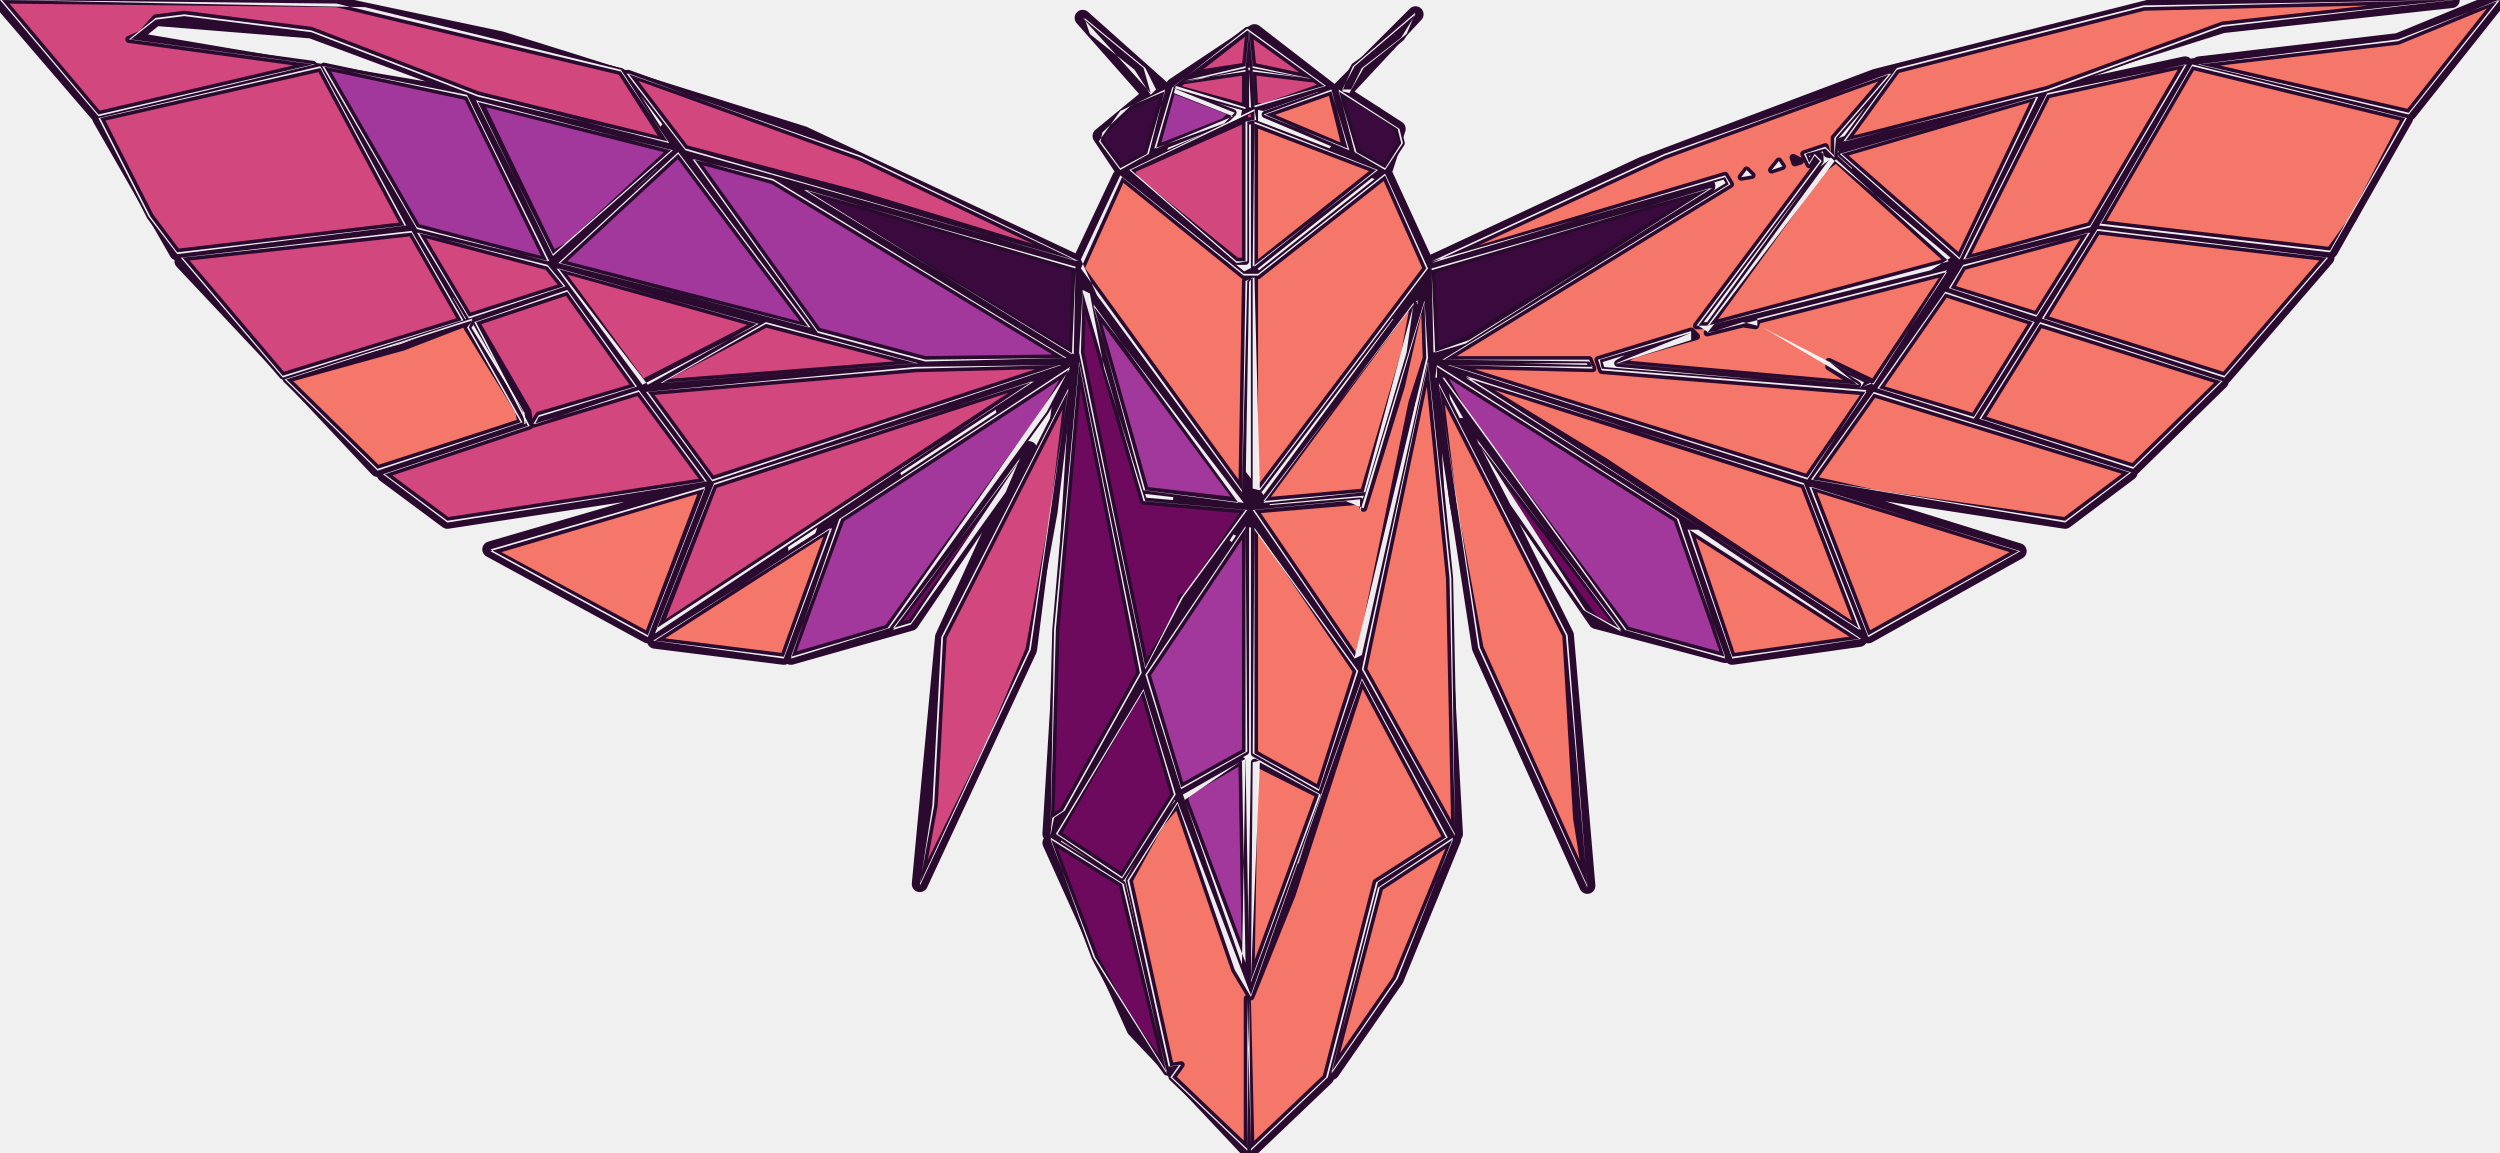
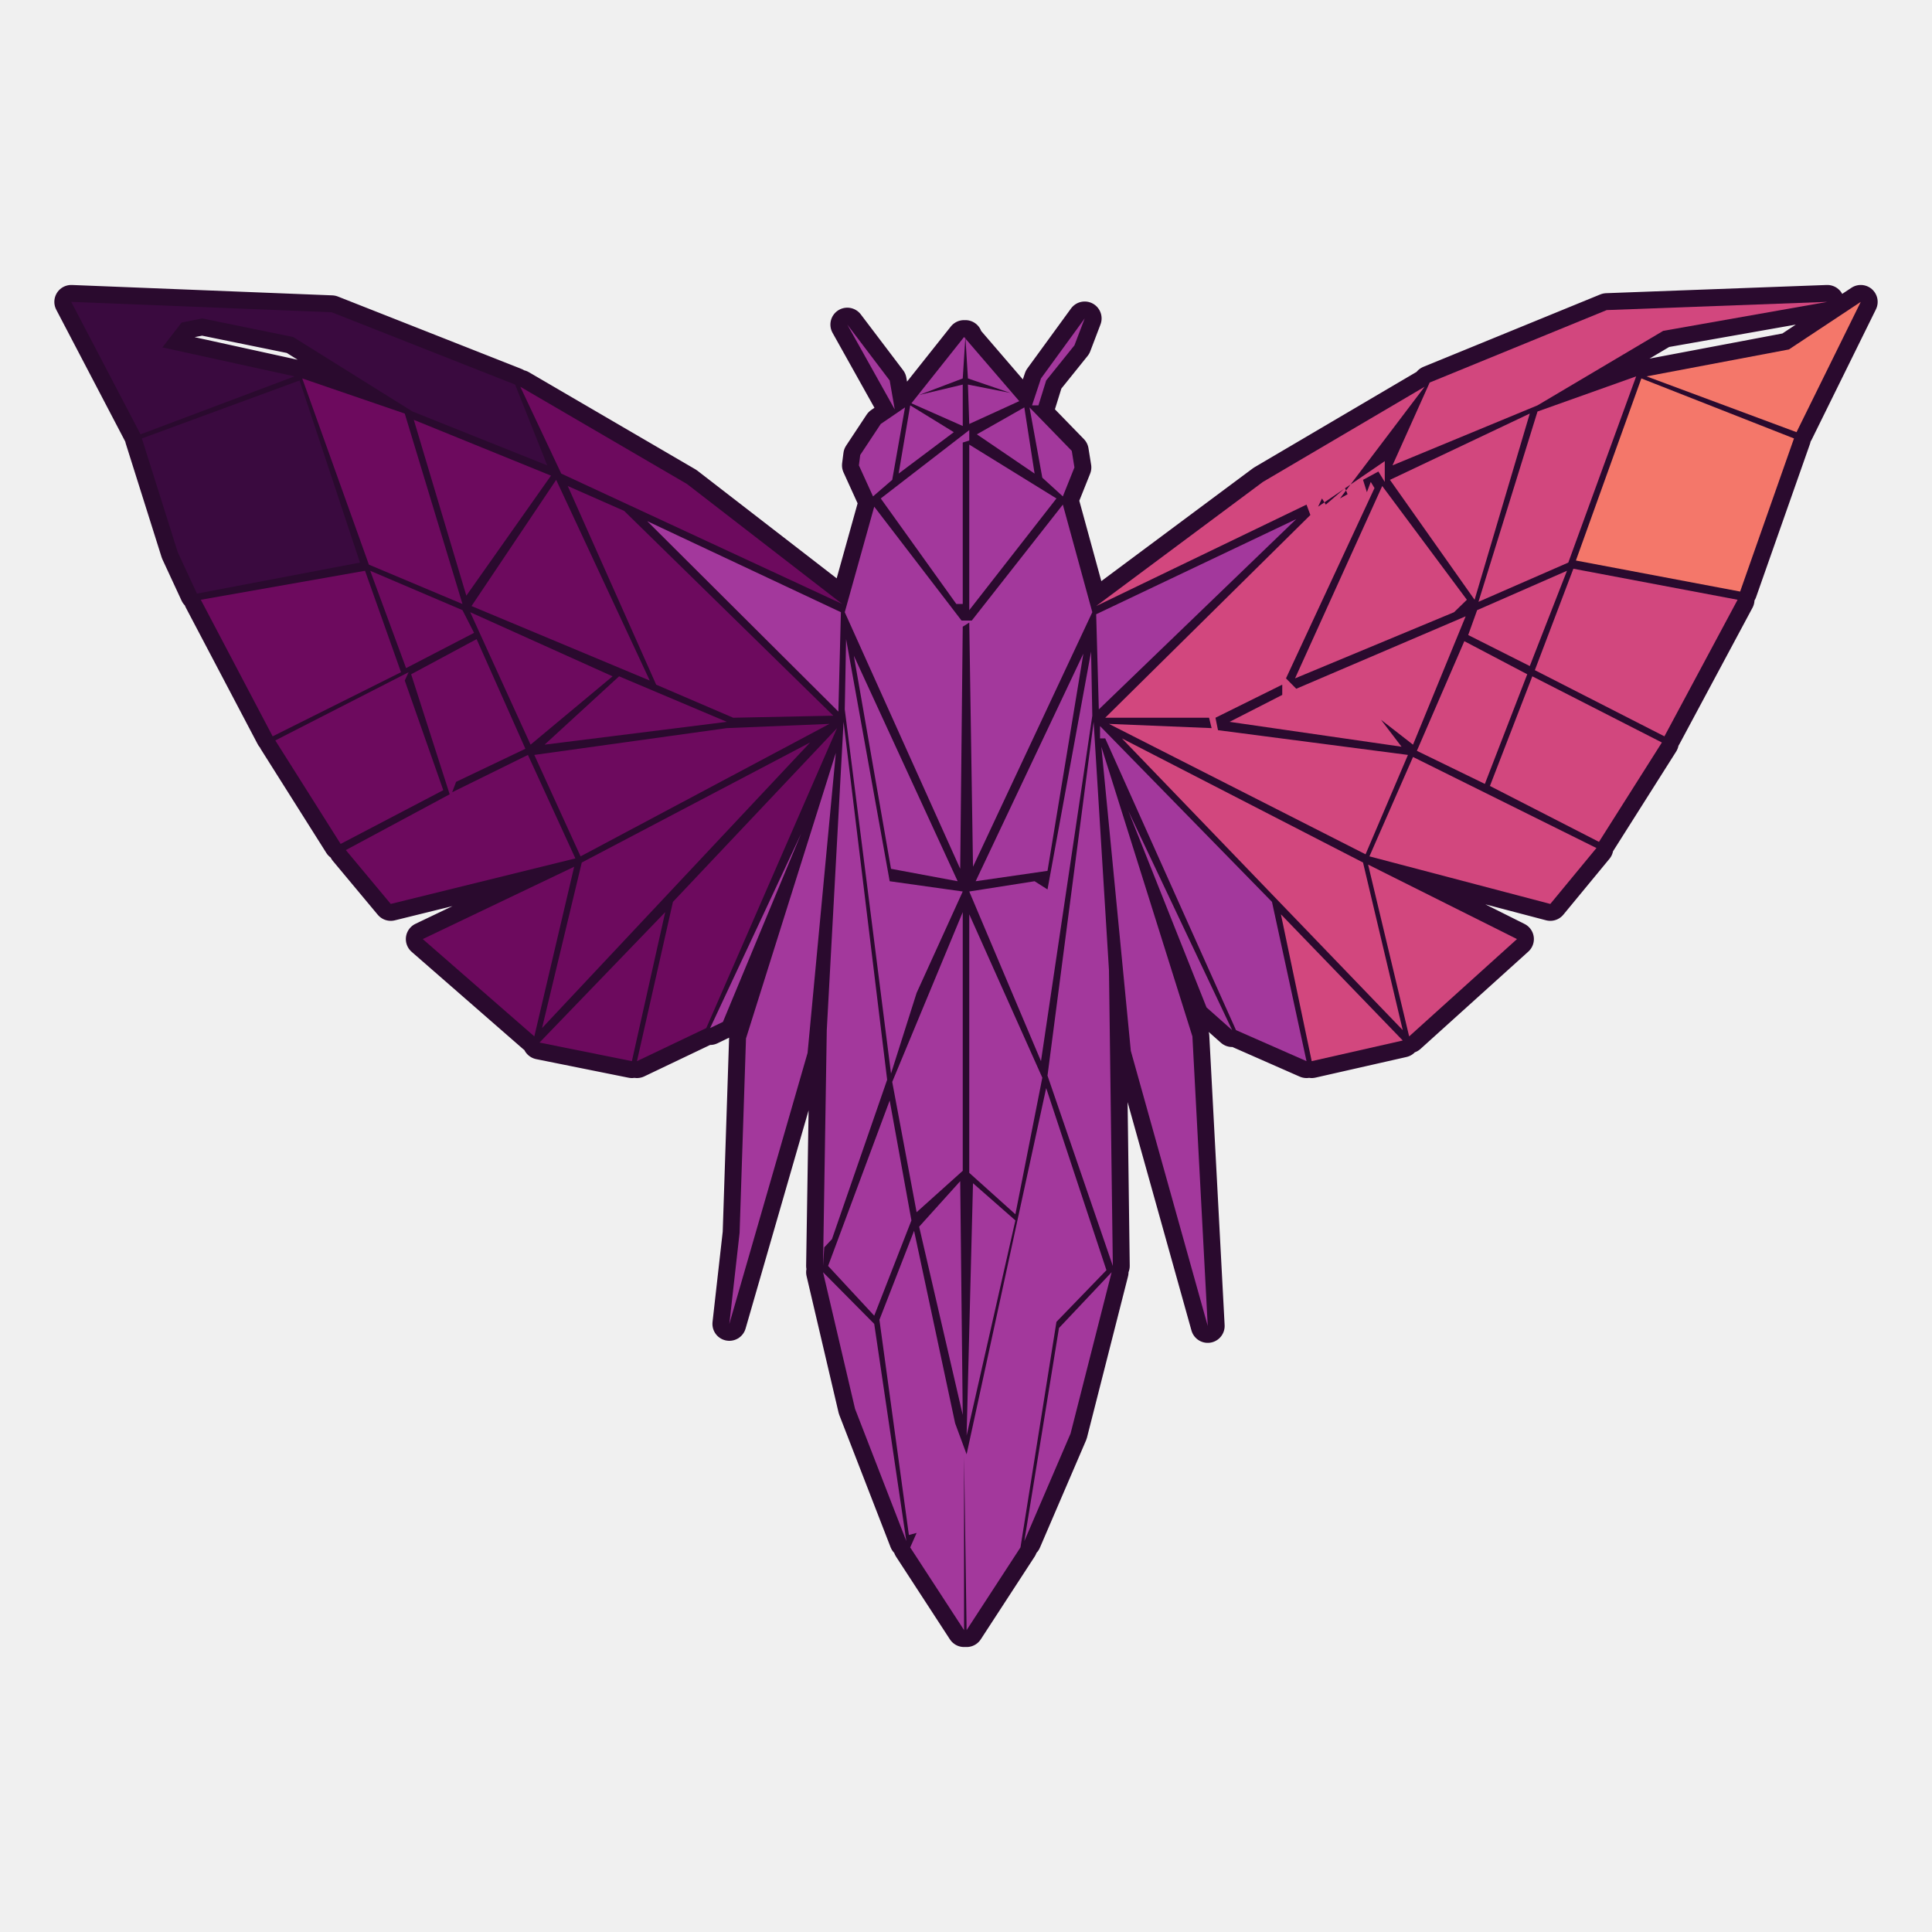
- <svg xmlns="http://www.w3.org/2000/svg" viewBox="0 0 1397 644" width="1397" height="644" role="img" aria-hidden="true">
-   <path id="outline" d="M0 0 L55 64 L168 39 L56 66 L99 141 L227 127 L192 56 L252 162 L230 130 L102 146 L211 262 L286 238 L215 265 L250 291 L394 269 L304 147 L238 130 L306 146 L261 54 L72 22 L87 10 L174 17 L279 56 L266 57 L310 145 L352 110 L313 147 L452 183 L379 86 L371 92 L375 84 L281 56 L371 80 L373 73 L387 85 L443 100 L589 193 L432 101 L384 87 L457 185 L522 202 L595 200 L586 195 L599 198 L604 150 L703 280 L759 371 L773 320 L762 376 L813 466 L796 157 L780 174 L797 148 L774 98 L747 85 L754 82 L745 52 L701 18 L656 48 L647 87 L626 99 L602 150 L448 105 L602 147 L449 75 L280 22 L181 1 Z M604 156 L604 197 L640 373 L685 306 L641 379 L697 549 L697 534 L699 548 L725 487 L700 556 L639 384 L632 386 L637 375 L603 203 L587 466 L631 395 L587 471 L634 575 L698 643 L741 602 L767 499 L744 599 L780 547 L812 469 L768 498 L808 465 L761 380 L736 448 L758 375 L699 287 L692 295 L696 285 L660 279 L695 281 Z M1370 0 L1214 1 L1048 43 L918 92 L800 147 L954 104 L800 151 L802 197 L952 109 L807 201 L1008 267 L1019 256 L1017 270 L1154 291 L1190 264 L1049 220 L1018 255 L1092 150 L959 182 L1092 146 L1039 96 L1095 144 L1138 54 L1030 81 L1242 14 Z M595 205 L561 229 L586 209 L399 271 L366 353 L436 307 L366 358 L438 367 L463 290 L499 266 L468 293 L442 367 L509 348 L575 251 L527 356 L514 494 L575 363 Z M803 205 L827 362 L887 495 L875 355 L817 238 L892 347 L964 366 L937 290 L821 212 L1039 352 L1008 271 Z M1344 66 L1226 37 L1210 62 L1221 36 L1147 52 L1098 145 L1168 126 L1208 61 L1174 126 L1302 140 Z M1142 178 L1243 210 L1300 144 L1172 129 Z M592 204 L362 219 L398 268 Z M1107 234 L1192 261 L1241 213 L1140 181 Z M312 150 L362 215 L512 203 Z M394 272 L274 307 L362 355 Z M1012 272 L1044 355 L1128 308 Z M1396 0 L1340 23 L1229 36 L1346 63 Z M1087 164 L1050 217 L1103 233 L1136 180 Z M941 292 L968 367 L1039 357 Z M1167 130 L1097 149 L1089 162 L1138 176 Z M605 10 L643 53 L615 76 L627 94 L641 86 L651 51 Z M791 8 L748 51 L758 85 L774 94 L781 72 L750 52 Z" fill="none" stroke="#2a0a2e" stroke-width="9" stroke-linejoin="round" stroke-linecap="round" />
-   <path id="band-4" d="M812 469 L771 496 L744 599 L780 547 Z M701 426 L699 548 L737 444 Z M761 380 L722 500 L699 557 L690 542 L658 449 L648 461 L631 492 L654 596 L660 595 L655 602 L697 642 L697 558 L699 642 L741 602 L769 493 L808 468 Z M944 296 L968 367 L1039 357 Z M701 296 L701 421 L737 441 L758 375 L705 297 Z M464 295 L366 358 L438 367 Z M393 273 L275 308 L362 355 Z M1012 272 L1044 355 L1128 308 Z M1013 268 L1049 276 L1154 291 L1190 264 L1047 220 Z M804 215 L812 281 L827 362 L887 495 L881 457 L875 355 Z M820 211 L897 258 L1039 352 L1008 271 Z M798 203 L762 374 L813 466 L810 323 Z M1107 234 L1192 261 L1241 213 L1140 181 Z M291 236 L290 230 L261 183 L264 179 L225 194 L160 212 L211 262 Z M790 170 L785 173 L706 280 L762 275 L785 197 Z M796 169 L793 172 L783 216 L762 284 L760 280 L701 285 L757 367 L760 366 L789 225 L797 200 Z M1087 164 L1050 217 L1103 233 L1136 180 Z M1167 130 L1097 149 L1090 161 L1138 176 Z M1142 178 L1243 210 L1300 144 L1172 129 Z M774 98 L703 154 L701 151 L695 154 L627 99 L604 150 L694 274 L696 157 L698 154 L701 155 L701 273 L704 273 L797 150 Z M769 95 L701 69 L701 149 Z M1138 54 L1029 86 L1095 144 Z M752 83 L744 51 L707 64 Z M1056 41 L930 87 L800 147 L964 98 L967 103 L807 201 L888 201 L890 206 L810 204 L1010 267 L1043 219 L895 207 L893 201 L945 185 L948 188 L913 198 L904 203 L1038 215 L1022 205 L1022 202 L1047 214 L1088 152 L982 179 L981 182 L974 181 L954 186 L958 181 L1089 146 L1026 89 L1018 95 L955 182 L948 182 L1017 90 L1017 87 L1014 87 L1011 92 L1008 86 L1020 82 L1021 86 L1025 87 L1025 77 Z M973 99 L976 95 L979 98 Z M994 90 L996 93 L990 95 Z M1002 88 L1006 90 L1003 91 Z M1174 125 L1302 140 L1315 122 L1344 66 L1225 37 Z M1221 36 L1144 53 L1098 145 L1168 126 Z M1396 0 L1340 23 L1229 36 L1346 63 Z M1370 0 L1198 4 L1060 39 L1031 79 L1144 50 L1242 14 Z" fill="#f4776a" stroke="#2a0a2e" stroke-width="4" stroke-linejoin="round" />
-   <path id="band-3" d="M597 218 L527 356 L522 450 L514 494 L554 413 L575 363 L589 286 Z M577 213 L399 271 L368 351 Z M592 204 L512 206 L362 219 L398 268 Z M370 214 L512 203 L428 181 L371 211 Z M394 269 L357 219 L298 237 L301 232 L355 216 L317 163 L266 180 L295 230 L296 238 L215 265 L250 291 Z M312 150 L359 214 L423 181 Z M234 130 L262 177 L315 160 L306 149 Z M258 179 L230 130 L102 144 L158 210 Z M701 62 L696 62 L695 67 L632 95 L634 100 L691 146 L696 146 L696 68 L701 67 Z M351 41 L383 83 L481 109 L602 146 L481 88 Z M179 38 L56 66 L84 121 L99 141 L226 126 Z M656 49 L696 60 L696 40 L662 45 L670 41 L696 37 L698 17 L700 37 L733 44 L700 40 L701 59 L706 60 L740 48 L697 17 Z M1 0 L55 64 L175 36 L72 22 L79 19 L87 10 L103 8 L174 17 L267 53 L372 79 L347 40 L188 2 Z" fill="#d2477e" stroke="#2a0a2e" stroke-width="4" stroke-linejoin="round" />
-   <path id="band-2" d="M694 425 L663 443 L662 447 L696 538 Z M696 295 L641 377 L660 440 L696 420 Z M598 206 L470 290 L442 367 L496 351 L584 230 Z M803 205 L803 211 L807 211 L819 232 L909 352 L964 367 L937 290 Z M611 171 L640 274 L692 280 Z M388 89 L457 185 L517 201 L595 200 L432 101 Z M313 147 L452 183 L379 86 Z M268 57 L309 142 L318 137 L375 84 Z M646 83 L684 68 L689 63 L655 50 Z M181 37 L233 127 L306 146 L261 54 Z" fill="#a3389c" stroke="#2a0a2e" stroke-width="4" stroke-linejoin="round" />
-   <path id="band-1" d="M587 469 L612 535 L629 567 L652 599 L627 494 Z M639 386 L635 388 L591 466 L627 490 L656 444 Z M570 257 L499 351 L509 348 L561 275 Z M825 246 L852 293 L892 347 L906 352 Z M603 203 L590 352 L587 466 L590 461 L588 457 L594 453 L637 376 Z M605 163 L604 197 L640 373 L660 340 L660 334 L664 333 L696 285 L639 280 L607 170 L608 164 Z" fill="#6d0a5e" stroke="#2a0a2e" stroke-width="4" stroke-linejoin="round" />
-   <path id="band-0" d="M450 106 L451 109 L599 198 L601 150 Z M956 105 L800 151 L802 197 L821 189 Z M748 51 L758 85 L774 94 L783 80 L781 72 L770 62 Z M651 51 L632 59 L616 74 L615 79 L626 94 L641 86 Z M606 11 L613 22 L635 39 L643 52 L645 50 L639 38 L617 23 Z M791 8 L780 21 L757 37 L750 50 L755 50 L761 38 L783 21 Z" fill="#3a0a3f" stroke="#2a0a2e" stroke-width="4" stroke-linejoin="round" />
-   <path id="seam-net" d="M812 468 L781 547 L744 600 L770 496 Z M812 469 L771 496 L744 599 L780 547 Z M587 468 L628 494 L652 600 L611 535 Z M587 469 L612 535 L652 599 L627 494 Z M704 425 L738 444 L699 549 L700 426 Z M704 426 L699 548 L737 444 Z M696 424 L694 539 L661 444 Z M694 425 L662 447 L696 538 Z M639 385 L657 444 L627 491 L590 466 Z M639 386 L591 466 L627 490 L656 444 Z M761 379 L809 468 L770 493 L742 602 L699 643 L698 558 L697 643 L654 602 L659 595 L653 596 L630 492 L658 448 L699 556 Z M761 380 L699 557 L690 542 L658 449 L631 492 L654 596 L660 595 L655 602 L697 642 L697 558 L699 642 L741 602 L769 493 L808 468 Z M943 296 L949 296 L1040 357 L968 368 Z M944 296 L968 367 L1039 357 Z M701 295 L759 375 L737 442 L700 421 Z M701 296 L701 421 L737 441 L758 375 Z M696 294 L697 420 L660 441 L640 377 Z M696 295 L641 377 L660 440 L696 420 Z M465 295 L438 368 L365 358 Z M464 295 L366 358 L438 367 Z M394 273 L362 356 L274 308 Z M1011 272 L1129 308 L1044 356 Z M1012 272 L1044 355 L1128 308 Z M394 272 L274 307 L362 355 Z M570 256 L562 275 L509 349 L499 352 Z M570 257 L499 351 L509 348 Z M825 245 L906 353 L885 341 L844 282 Z M825 246 L886 341 L906 352 Z M1012 268 L1047 219 L1191 264 L1154 292 Z M1013 268 L1154 291 L1190 264 L1047 220 Z M597 217 L576 363 L514 495 L521 450 L526 356 Z M597 218 L527 356 L522 450 L514 494 L575 363 Z M804 214 L876 355 L887 496 L826 362 Z M804 215 L827 362 L887 495 L875 355 Z M578 213 L367 351 L399 270 Z M577 213 L399 271 L366 354 Z M819 211 L1008 270 L1040 352 Z M819 210 L1039 352 L1008 271 Z M598 205 L585 230 L497 351 L442 368 L469 290 Z M803 204 L938 290 L964 368 L908 352 L806 211 L802 211 Z M803 205 L803 211 L807 211 L909 352 L964 367 L937 290 Z M598 206 L470 290 L442 367 L496 351 Z M593 204 L398 269 L361 219 L512 205 Z M592 204 L512 206 L362 219 L398 268 Z M798 202 L811 323 L813 467 L761 374 Z M798 203 L762 374 L813 466 L810 323 Z M603 202 L638 376 L595 453 L589 457 L587 467 L589 352 Z M603 203 L590 352 L587 466 L588 457 L594 453 L637 376 Z M1106 234 L1140 180 L1242 213 L1192 262 Z M1107 234 L1192 261 L1241 213 L1140 181 Z M369 214 L428 180 L513 203 Z M370 214 L512 203 L428 181 Z M292 236 L211 263 L159 212 L264 178 L262 183 Z M291 236 L261 183 L264 179 L160 212 L211 262 Z M611 170 L692 281 L639 274 Z M611 171 L640 274 L695 281 Z M790 169 L786 197 L763 275 L706 281 Z M790 170 L706 280 L762 275 Z M796 168 L798 200 L761 366 L757 368 L700 285 L760 279 L760 286 Z M796 169 L762 284 L752 280 L701 285 L757 367 L797 200 Z M1087 163 L1137 180 L1103 234 L1049 217 Z M1087 164 L1050 217 L1103 233 L1136 180 Z M605 162 L609 164 L617 206 L640 280 L697 285 L661 334 L640 374 L603 197 Z M605 163 L604 197 L640 373 L660 334 L696 285 L639 280 Z M395 269 L250 292 L214 265 L295 238 L265 180 L317 162 L356 216 L301 233 L299 237 L357 218 Z M394 269 L357 219 L298 237 L301 232 L355 216 L317 163 L266 180 L296 238 L215 265 L250 291 Z M311 150 L424 181 L359 215 Z M312 150 L362 215 L423 181 Z M1168 130 L1138 177 L1089 161 L1097 148 Z M1167 130 L1097 149 L1090 161 L1138 176 Z M233 130 L306 148 L316 160 L262 178 Z M234 130 L262 177 L315 160 L306 149 Z M259 179 L158 211 L101 144 L230 129 Z M258 179 L230 130 L102 144 L158 210 Z M1141 178 L1172 128 L1301 144 L1243 211 Z M1142 178 L1243 210 L1300 144 L1172 129 Z M449 106 L601 149 L600 198 Z M450 106 L599 198 L601 150 Z M957 105 L821 190 L801 197 L800 150 Z M956 105 L800 151 L802 197 L819 192 Z M774 97 L798 150 L704 274 L700 273 L700 155 L697 157 L694 275 L613 165 L604 145 L626 98 L695 153 L703 153 Z M774 98 L703 154 L695 154 L627 99 L604 150 L694 274 L696 157 L701 155 L704 273 L797 150 Z M1090 144 L1079 151 L954 182 L1023 88 Z M387 89 L432 100 L596 200 L517 202 L457 186 Z M388 89 L457 185 L517 201 L595 200 L432 101 Z M312 147 L379 85 L453 183 Z M313 147 L452 183 L379 86 Z M770 95 L700 149 L701 68 Z M769 95 L701 69 L701 149 Z M701 61 L702 67 L697 68 L697 146 L691 147 L631 95 Z M701 62 L632 95 L691 146 L696 146 L696 68 L701 67 Z M267 57 L376 84 L309 143 Z M266 56 L309 142 L375 84 Z M1139 54 L1095 145 L1028 86 Z M1138 54 L1029 86 L1095 144 Z M748 50 L782 72 L784 80 L774 95 L757 85 Z M748 51 L758 85 L774 94 L783 80 L781 72 Z M753 83 L706 64 L744 50 Z M754 84 L744 51 L707 64 Z M645 83 L655 49 L690 63 L684 69 Z M651 50 L642 86 L626 95 L614 79 L626 62 Z M651 51 L632 59 L616 74 L615 79 L626 94 L641 86 Z M1057 41 L1026 77 L1025 88 L1020 83 L1009 86 L1011 91 L1014 86 L1018 90 L949 182 L955 186 L974 180 L982 182 L982 178 L1088 151 L1047 215 L985 183 L1039 215 L903 203 L945 186 L894 201 L895 206 L1043 218 L1010 268 L809 204 L890 205 L888 202 L806 201 L966 103 L964 99 L800 146 L930 86 Z M1056 41 L930 87 L800 147 L964 98 L967 103 L807 201 L888 201 L890 206 L810 204 L1010 267 L1043 219 L895 207 L893 201 L945 185 L945 190 L904 203 L1038 215 L1022 202 L1045 214 L1041 216 L1047 214 L1088 152 L954 186 L958 181 L1089 146 L1026 89 L955 182 L948 182 L1017 90 L1014 87 L1011 92 L1008 86 L1020 82 L1025 87 L1025 77 Z M973 99 L976 95 L979 98 Z M994 90 L996 93 L990 95 Z M350 41 L481 87 L603 146 L383 84 Z M351 41 L383 83 L602 146 L481 88 Z M179 37 L227 126 L99 142 L83 121 L55 66 Z M179 38 L56 66 L84 121 L99 141 L226 126 Z M1225 36 L1345 66 L1302 141 L1173 126 Z M1174 125 L1302 140 L1344 66 L1225 37 Z M180 37 L261 53 L307 146 L233 128 Z M181 37 L233 127 L306 146 L261 54 Z M1222 36 L1168 127 L1097 145 L1144 52 Z M1221 36 L1144 53 L1098 145 L1168 126 Z M741 48 L701 60 L700 39 L732 44 L700 38 L698 18 L696 38 L661 46 L696 39 L696 61 L655 49 L697 16 Z M740 48 L697 17 L656 48 L646 83 L689 65 L656 52 L657 48 L696 60 L696 40 L662 45 L696 37 L698 17 L700 37 L733 44 L700 40 L701 59 Z M606 10 L640 38 L646 50 L643 53 L634 39 L609 19 Z M605 10 L643 52 L639 38 Z M791 7 L786 19 L762 38 L754 52 L750 51 L756 37 Z M791 8 L757 37 L750 50 L755 50 L761 38 L783 21 Z M1397 0 L1346 64 L1228 36 L1340 22 Z M1396 0 L1340 23 L1229 36 L1346 63 Z M1371 0 L1242 15 L1144 51 L1030 79 L1060 38 L1198 3 Z M1370 0 L1198 4 L1060 39 L1031 79 L1144 50 L1242 14 Z M0 0 L204 4 L347 39 L373 79 L267 54 L174 18 L103 9 L87 11 L73 22 L176 36 L55 65 Z M1 0 L55 64 L175 36 L72 22 L87 10 L103 8 L174 17 L267 53 L374 80 L347 40 L188 2 Z" fill="#ffffff" fill-opacity="0.92" fill-rule="evenodd" />
+ <svg xmlns="http://www.w3.org/2000/svg" viewBox="0 0 16 16" width="16" height="16" role="img" aria-hidden="true">
+   <path id="outline" d="M3.321 5.567 L3.023 4.727 L1.663 4.967 L2.258 6.098 Z M3.671 6.544 L3.352 5.636 L3.384 5.567 L2.28 6.132 L2.821 6.989 Z M4.765 7.109 L4.372 6.252 L3.745 6.561 L3.777 6.475 L4.351 6.201 L3.947 5.293 L3.405 5.584 L3.724 6.578 L2.864 7.04 L3.236 7.486 Z M3.066 4.727 L3.363 5.533 L3.926 5.241 L3.83 5.053 Z M4.755 7.178 L3.501 7.777 L4.425 8.583 Z M3.894 5.07 L4.394 6.167 L5.073 5.601 Z M3.905 5.019 L5.381 5.636 L4.606 3.974 Z M5.509 7.554 L4.468 8.634 L5.233 8.788 Z M6.709 6.149 L4.818 7.143 L4.489 8.514 Z M4.51 6.167 L6.019 5.978 L5.127 5.601 Z M11.798 3.203 L10.459 3.991 L9.078 5.019 L10.82 4.179 L10.852 4.265 L9.153 5.944 L10.013 5.944 L10.034 6.03 L9.184 5.995 L11.309 7.075 L11.66 6.252 L10.087 6.047 L10.066 5.944 L10.619 5.67 L10.619 5.755 L10.183 5.978 L11.607 6.184 L11.437 5.961 L11.702 6.167 L12.138 5.104 L10.735 5.704 L10.65 5.618 L11.383 4.042 L11.352 3.991 L11.32 4.076 L11.288 3.974 L11.415 3.905 L11.468 3.991 L11.468 3.819 L10.916 4.196 L10.948 4.128 L10.98 4.179 L11.139 4.042 L11.16 4.093 L11.097 4.128 Z M9.291 6.115 L11.617 8.531 L11.288 7.143 Z M10.608 7.572 L10.863 8.788 L11.617 8.617 Z M12.148 4.967 L11.447 4.025 L10.725 5.618 L12.042 5.07 Z M11.33 7.16 L11.67 8.583 L12.563 7.777 Z M11.341 7.092 L12.839 7.486 L13.221 7.023 L11.702 6.269 Z M12.127 5.31 L11.734 6.218 L12.297 6.492 L12.648 5.584 Z M12.977 4.727 L12.233 5.053 L12.159 5.259 L12.669 5.516 Z M12.339 6.509 L13.242 6.972 L13.763 6.149 L12.69 5.601 Z M12.711 5.55 L13.784 6.098 L14.39 4.967 L13.03 4.71 Z M6.869 5.995 L6.019 6.03 L4.425 6.252 L4.808 7.092 Z M4.702 4.025 L5.434 5.67 L6.072 5.944 L6.901 5.927 L5.169 4.231 Z M6.932 6.03 L5.573 7.469 L5.275 8.788 L5.849 8.514 Z M5.36 4.316 L6.943 5.893 L6.964 5.07 Z M6.635 6.903 L5.881 8.514 L5.987 8.463 Z M6.922 6.235 L6.178 8.6 L6.125 10.21 L6.04 10.964 L6.688 8.72 Z M6.986 5.978 L6.847 8.531 L6.816 10.484 L6.826 10.33 L6.89 10.262 L7.347 8.942 Z M6.816 10.536 L7.081 11.667 L7.506 12.763 L7.24 10.964 Z M7.368 9.114 L6.858 10.484 L7.24 10.896 L7.548 10.107 Z M8.802 4.179 L8.048 5.139 L7.963 5.139 L7.24 4.196 L6.996 5.07 L7.952 7.195 L7.973 5.19 L8.027 5.156 L8.058 7.178 L9.046 5.07 Z M7.007 5.293 L6.996 5.875 L7.379 8.891 L7.591 8.223 L7.973 7.383 L7.368 7.298 Z M7.071 5.43 L7.379 7.195 L7.931 7.298 Z M8.664 9.011 L8.005 12.044 L7.91 11.787 L7.57 10.193 L7.283 10.93 L7.527 12.712 L7.591 12.695 L7.538 12.815 L7.984 13.5 L7.984 12.061 L8.005 13.5 L8.451 12.815 L8.749 10.947 L9.163 10.519 Z M7.973 7.554 L7.389 8.96 L7.591 10.039 L7.973 9.696 Z M7.952 9.782 L7.612 10.159 L7.973 11.718 Z M8.058 9.799 L8.005 11.889 L8.409 10.107 Z M9.036 5.396 L8.675 7.366 L8.568 7.298 L8.027 7.383 L8.621 8.788 L9.046 5.927 Z M8.027 7.572 L8.027 9.713 L8.409 10.056 L8.632 8.925 Z M8.972 5.413 L8.08 7.298 L8.675 7.212 Z M9.206 10.536 L8.77 10.998 L8.483 12.763 L8.866 11.872 Z M9.057 5.978 L8.675 8.908 L9.216 10.484 L9.184 8.034 Z M10.735 4.299 L9.078 5.087 L9.1 5.875 Z M9.11 6.013 L9.11 6.115 L9.153 6.115 L10.236 8.531 L10.82 8.788 L10.534 7.469 Z M9.121 6.184 L9.365 8.703 L10.002 10.981 L9.875 8.583 Z M9.344 6.715 L9.992 8.343 L10.204 8.531 Z M0.59 2.5 L1.164 3.597 L2.439 3.117 L1.345 2.877 L1.504 2.671 L1.674 2.637 L2.428 2.791 L3.416 3.408 L4.532 3.854 L4.266 3.185 L2.747 2.586 Z M2.481 3.151 L1.175 3.631 L1.472 4.573 L1.631 4.916 L2.981 4.659 Z M2.503 3.134 L3.055 4.676 L3.83 5.002 L3.352 3.425 Z M3.427 3.477 L3.862 4.933 L4.563 3.939 Z M4.309 3.203 L4.648 3.922 L6.975 5.002 L5.689 4.008 Z M7.017 2.688 L7.41 3.391 L7.368 3.151 Z M7.495 3.374 L7.294 3.511 L7.124 3.768 L7.113 3.854 L7.23 4.111 L7.389 3.974 Z M8.027 3.562 L7.294 4.128 L7.92 5.002 L7.973 5.002 L7.973 3.665 L8.027 3.648 Z M7.442 3.922 L7.899 3.579 L7.538 3.357 Z M7.548 3.34 L7.973 3.528 L7.973 3.185 L7.612 3.271 L7.973 3.134 L7.995 2.791 L8.016 3.134 L8.367 3.254 L8.016 3.185 L8.027 3.511 L8.441 3.322 L7.984 2.791 Z M8.749 4.128 L8.027 3.682 L8.027 5.053 Z M8.568 3.922 L8.483 3.374 L8.09 3.597 Z M8.526 3.374 L8.632 3.956 L8.802 4.111 L8.898 3.871 L8.876 3.734 Z M8.983 2.637 L8.621 3.134 L8.547 3.357 L8.6 3.357 L8.664 3.151 L8.898 2.86 Z M12.669 3.425 L11.511 3.974 L12.212 4.967 Z M15.133 2.5 L13.306 2.568 L11.84 3.168 L11.532 3.854 L12.733 3.357 L13.774 2.74 Z M13.55 3.117 L12.733 3.408 L12.244 4.984 L12.988 4.659 Z M13.051 4.642 L14.411 4.899 L14.857 3.631 L13.593 3.134 Z M15.41 2.5 L14.815 2.894 L13.636 3.117 L14.878 3.579 Z" fill="none" stroke="#2a0a2e" stroke-width="0.280" stroke-linejoin="round" stroke-linecap="round" fill-rule="evenodd" />
+   <path id="band-0" d="M0.59 2.5 L1.164 3.597 L2.439 3.117 L1.345 2.877 L1.504 2.671 L1.674 2.637 L2.428 2.791 L3.416 3.408 L4.532 3.854 L4.266 3.185 L2.747 2.586 Z M2.481 3.151 L1.175 3.631 L1.472 4.573 L1.631 4.916 L2.981 4.659 Z" fill="#3a0a3f" fill-rule="evenodd" />
+   <path id="band-1" d="M3.321 5.567 L3.023 4.727 L1.663 4.967 L2.258 6.098 Z M3.671 6.544 L3.352 5.636 L3.384 5.567 L2.28 6.132 L2.821 6.989 Z M4.765 7.109 L4.372 6.252 L3.745 6.561 L3.777 6.475 L4.351 6.201 L3.947 5.293 L3.405 5.584 L3.724 6.578 L2.864 7.04 L3.236 7.486 Z M3.066 4.727 L3.363 5.533 L3.926 5.241 L3.83 5.053 Z M4.755 7.178 L3.501 7.777 L4.425 8.583 Z M3.894 5.07 L4.394 6.167 L5.073 5.601 Z M3.905 5.019 L5.381 5.636 L4.606 3.974 Z M5.509 7.554 L4.468 8.634 L5.233 8.788 Z M6.709 6.149 L4.818 7.143 L4.489 8.514 Z M4.51 6.167 L6.019 5.978 L5.127 5.601 Z M6.869 5.995 L6.019 6.03 L4.425 6.252 L4.808 7.092 Z M4.702 4.025 L5.434 5.67 L6.072 5.944 L6.901 5.927 L5.169 4.231 Z M6.932 6.03 L5.573 7.469 L5.275 8.788 L5.849 8.514 Z M2.503 3.134 L3.055 4.676 L3.83 5.002 L3.352 3.425 Z M3.427 3.477 L3.862 4.933 L4.563 3.939 Z M4.309 3.203 L4.648 3.922 L6.975 5.002 L5.689 4.008 Z" fill="#6d0a5e" fill-rule="evenodd" />
+   <path id="band-2" d="M5.36 4.316 L6.943 5.893 L6.964 5.07 Z M6.635 6.903 L5.881 8.514 L5.987 8.463 Z M6.922 6.235 L6.178 8.6 L6.125 10.21 L6.04 10.964 L6.688 8.72 Z M6.986 5.978 L6.847 8.531 L6.816 10.484 L6.826 10.33 L6.89 10.262 L7.347 8.942 Z M6.816 10.536 L7.081 11.667 L7.506 12.763 L7.24 10.964 Z M7.368 9.114 L6.858 10.484 L7.24 10.896 L7.548 10.107 Z M8.802 4.179 L8.048 5.139 L7.963 5.139 L7.24 4.196 L6.996 5.07 L7.952 7.195 L7.973 5.19 L8.027 5.156 L8.058 7.178 L9.046 5.07 Z M7.007 5.293 L6.996 5.875 L7.379 8.891 L7.591 8.223 L7.973 7.383 L7.368 7.298 Z M7.071 5.43 L7.379 7.195 L7.931 7.298 Z M8.664 9.011 L8.005 12.044 L7.91 11.787 L7.57 10.193 L7.283 10.93 L7.527 12.712 L7.591 12.695 L7.538 12.815 L7.984 13.5 L7.984 12.061 L8.005 13.5 L8.451 12.815 L8.749 10.947 L9.163 10.519 Z M7.973 7.554 L7.389 8.96 L7.591 10.039 L7.973 9.696 Z M7.952 9.782 L7.612 10.159 L7.973 11.718 Z M8.058 9.799 L8.005 11.889 L8.409 10.107 Z M9.036 5.396 L8.675 7.366 L8.568 7.298 L8.027 7.383 L8.621 8.788 L9.046 5.927 Z M8.027 7.572 L8.027 9.713 L8.409 10.056 L8.632 8.925 Z M8.972 5.413 L8.08 7.298 L8.675 7.212 Z M9.206 10.536 L8.77 10.998 L8.483 12.763 L8.866 11.872 Z M9.057 5.978 L8.675 8.908 L9.216 10.484 L9.184 8.034 Z M10.735 4.299 L9.078 5.087 L9.1 5.875 Z M9.11 6.013 L9.11 6.115 L9.153 6.115 L10.236 8.531 L10.82 8.788 L10.534 7.469 Z M9.121 6.184 L9.365 8.703 L10.002 10.981 L9.875 8.583 Z M9.344 6.715 L9.992 8.343 L10.204 8.531 Z M7.017 2.688 L7.41 3.391 L7.368 3.151 Z M7.495 3.374 L7.294 3.511 L7.124 3.768 L7.113 3.854 L7.23 4.111 L7.389 3.974 Z M8.027 3.562 L7.294 4.128 L7.92 5.002 L7.973 5.002 L7.973 3.665 L8.027 3.648 Z M7.442 3.922 L7.899 3.579 L7.538 3.357 Z M7.548 3.34 L7.973 3.528 L7.973 3.185 L7.612 3.271 L7.973 3.134 L7.995 2.791 L8.016 3.134 L8.367 3.254 L8.016 3.185 L8.027 3.511 L8.441 3.322 L7.984 2.791 Z M8.749 4.128 L8.027 3.682 L8.027 5.053 Z M8.568 3.922 L8.483 3.374 L8.09 3.597 Z M8.526 3.374 L8.632 3.956 L8.802 4.111 L8.898 3.871 L8.876 3.734 Z M8.983 2.637 L8.621 3.134 L8.547 3.357 L8.6 3.357 L8.664 3.151 L8.898 2.86 Z" fill="#a3389c" fill-rule="evenodd" />
+   <path id="band-3" d="M11.798 3.203 L10.459 3.991 L9.078 5.019 L10.82 4.179 L10.852 4.265 L9.153 5.944 L10.013 5.944 L10.034 6.03 L9.184 5.995 L11.309 7.075 L11.66 6.252 L10.087 6.047 L10.066 5.944 L10.619 5.67 L10.619 5.755 L10.183 5.978 L11.607 6.184 L11.437 5.961 L11.702 6.167 L12.138 5.104 L10.735 5.704 L10.65 5.618 L11.383 4.042 L11.352 3.991 L11.32 4.076 L11.288 3.974 L11.415 3.905 L11.468 3.991 L11.468 3.819 L10.916 4.196 L10.948 4.128 L10.98 4.179 L11.139 4.042 L11.16 4.093 L11.097 4.128 Z M9.291 6.115 L11.617 8.531 L11.288 7.143 Z M10.608 7.572 L10.863 8.788 L11.617 8.617 Z M12.148 4.967 L11.447 4.025 L10.725 5.618 L12.042 5.07 Z M11.33 7.16 L11.67 8.583 L12.563 7.777 Z M11.341 7.092 L12.839 7.486 L13.221 7.023 L11.702 6.269 Z M12.127 5.31 L11.734 6.218 L12.297 6.492 L12.648 5.584 Z M12.977 4.727 L12.233 5.053 L12.159 5.259 L12.669 5.516 Z M12.339 6.509 L13.242 6.972 L13.763 6.149 L12.69 5.601 Z M12.711 5.55 L13.784 6.098 L14.39 4.967 L13.03 4.71 Z M12.669 3.425 L11.511 3.974 L12.212 4.967 Z M15.133 2.5 L13.306 2.568 L11.84 3.168 L11.532 3.854 L12.733 3.357 L13.774 2.74 Z M13.55 3.117 L12.733 3.408 L12.244 4.984 L12.988 4.659 Z" fill="#d2477e" fill-rule="evenodd" />
+   <path id="band-4" d="M13.051 4.642 L14.411 4.899 L14.857 3.631 L13.593 3.134 Z M15.41 2.5 L14.815 2.894 L13.636 3.117 L14.878 3.579 Z" fill="#f4776a" fill-rule="evenodd" />
</svg>
